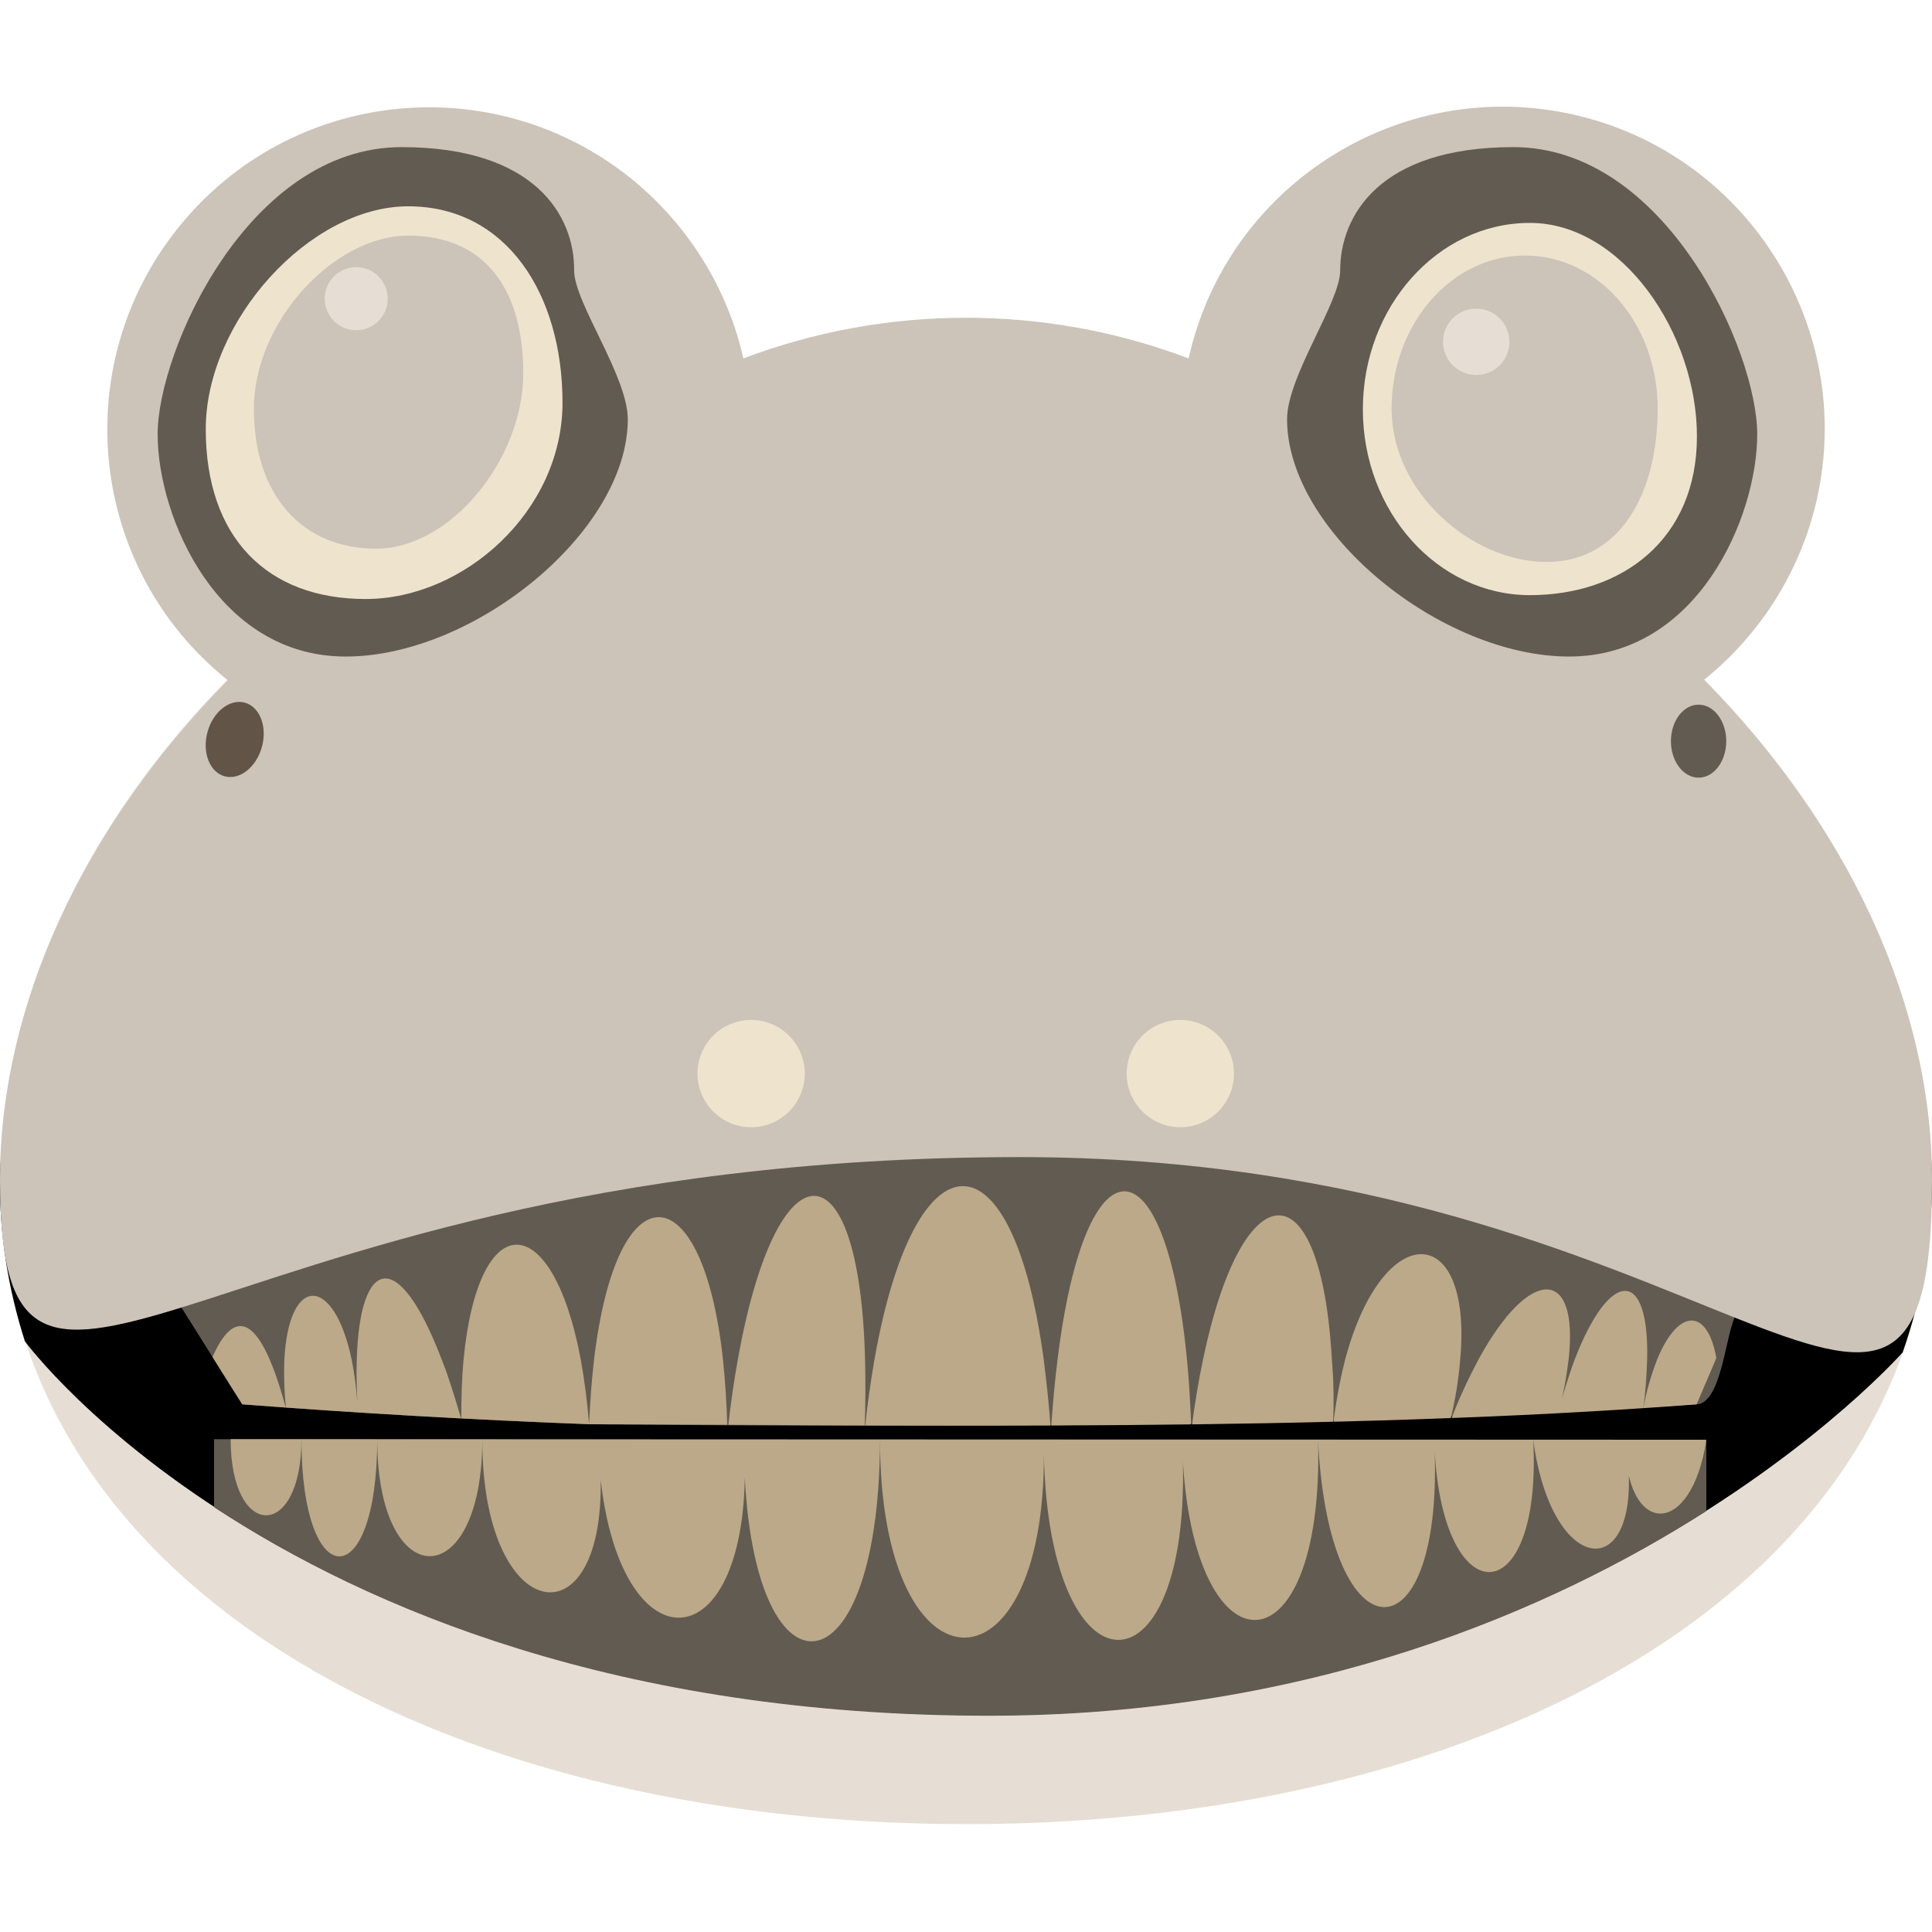
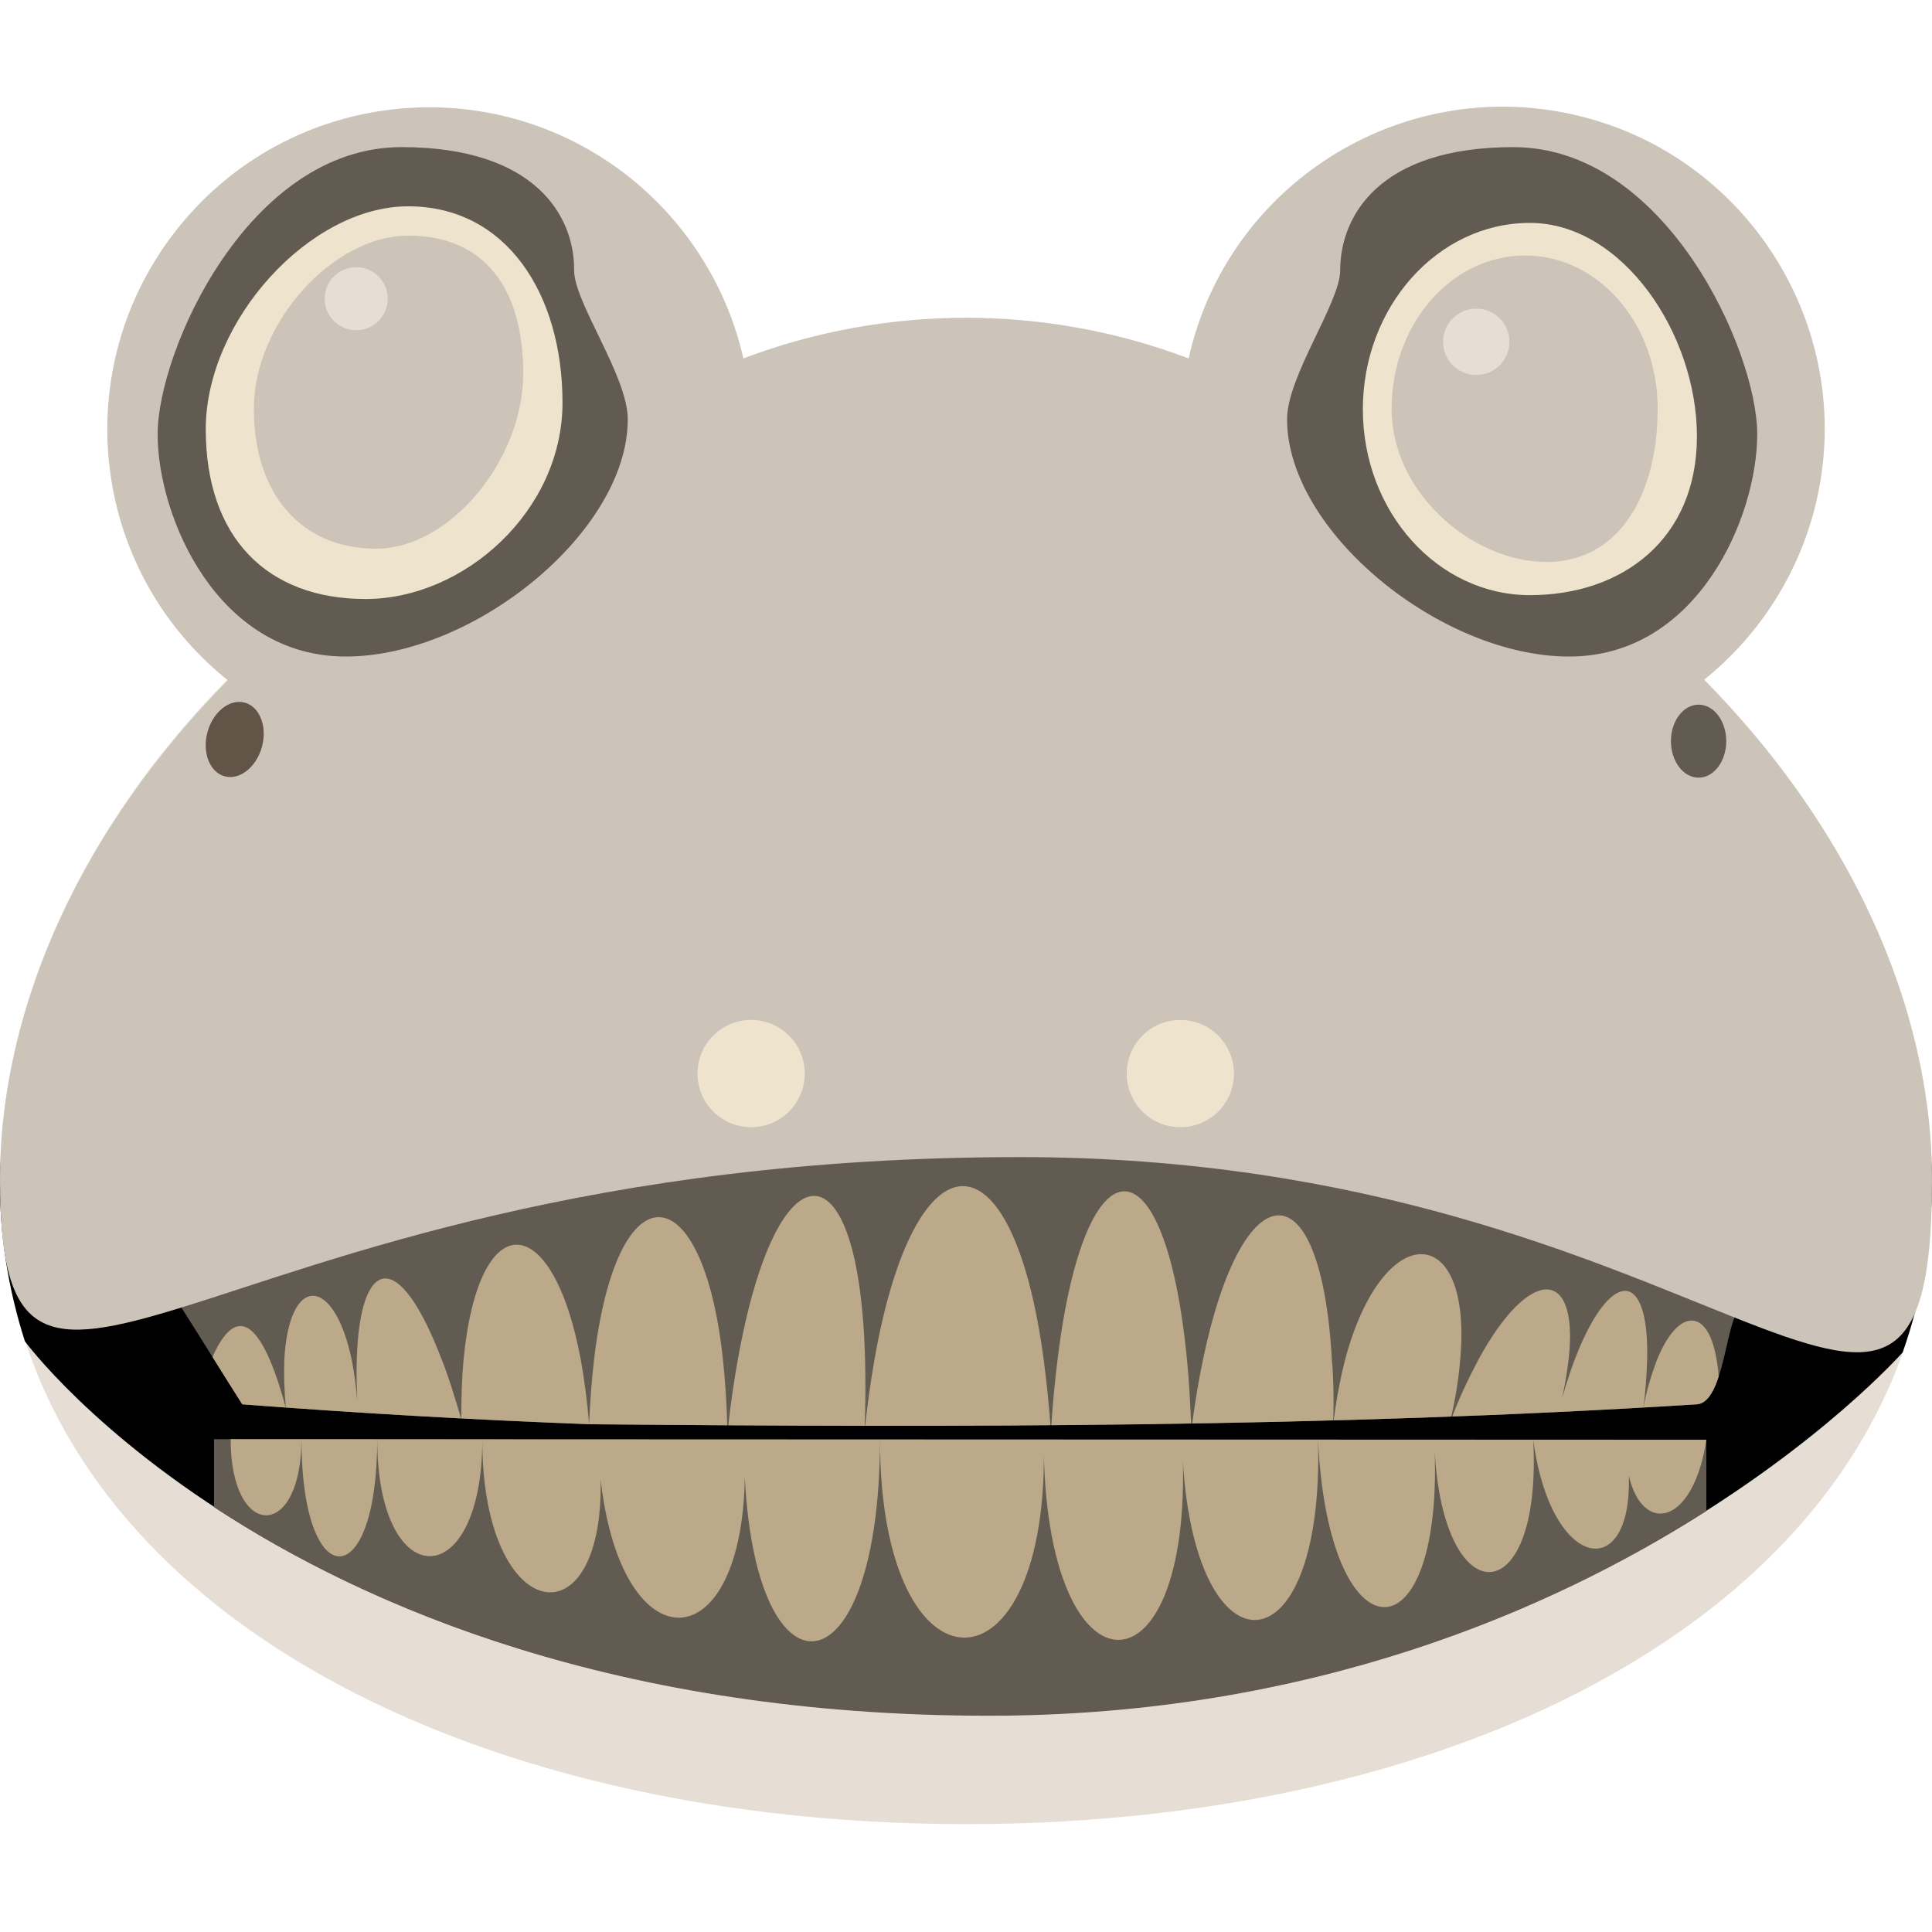
- <svg xmlns="http://www.w3.org/2000/svg" xmlns:xlink="http://www.w3.org/1999/xlink" version="1.1" id="Ebene_1" x="0px" y="0px" viewBox="0 0 349.3 349.3" style="enable-background:new 0 0 349.3 349.3;" xml:space="preserve">
+ <svg xmlns="http://www.w3.org/2000/svg" version="1.1" id="Ebene_1" x="0px" y="0px" viewBox="0 0 349.3 349.3" style="enable-background:new 0 0 349.3 349.3;" xml:space="preserve">
  <defs id="defs16">
- 				
- 				
- 				
- 				
- 				
- 				
- 				
- 			
- 	
- 
- 		
- 	
- 			
- 		</defs>
+     <clipPath clipPathUnits="userSpaceOnUse" id="clipPath4">
+       <path class="st1" d="m 313.6,238.2 c -1.7,4 -2.5,15.4 -6.8,15.7 -66.7,4.2 -133.6,4.2 -200.2,3.6 v 0 c -21,-0.8 -41.9,-2 -62.8,-3.6 -2.8,-4.4 -8.2,-13.1 -11,-17.5 63.3,-30.6 207.8,-42.6 280.8,1.8 z" id="path14" style="fill:#625b51" />
+     </clipPath>
+   </defs>
  <style type="text/css" id="style1">
	.st0{fill:#E6DED4;}
	.st1{fill:#625B51;}
	.st2{fill:#BBA989;}
	.st3{clip-path:url(#SVGID_2_);}
	.st4{fill:#CCC3B9;}
	.st5{fill:#EEE3CD;}
	.st6{fill:#635448;}
	.st7{fill:none;}
</style>
  <g id="g16">
    <path class="st0" d="m 349.3,213.4 c 0,72.3 -78.2,116.4 -174.6,116.4 C 78.3,329.8 0,285.8 0,213.4 0,141 78.2,67.9 174.6,67.9 c 96.4,0 174.7,73.2 174.7,145.5 z" id="path1" />
    <g id="mouth">
      <path d="m 349.3,213.4 c 0,10.6 -1.8,21.1 -5.3,31.1 0,0 -57.7,65.6 -165.2,65.6 C 54,310.1 4.5,242.5 4.5,242.5 1.5,233.1 -0.1,223.3 0,213.4 c 0,-72.3 165.4,-48.6 165.4,-48.6 0,0 183.9,-23.7 183.9,48.6 z" id="path2" />
      <path class="st1" d="m 308.5,260.5 v 12.7 c -27.7,17.7 -71.4,37 -129.7,37 -67.2,0 -112.5,-19.6 -140.1,-37.7 v -12.3 z" id="path3" />
      <path class="st2" d="m 41.7,260.2 c 0,18.3 12.8,18.4 12.8,0 0,28.2 13.7,28.3 13.7,0 0,28.2 19,28.2 19,0 -0.1,36 25.3,37.8 20.9,0.1 1.3,43.1 29,42.7 26.4,0 -0.1,48.6 24.5,48.6 24.6,0 0,47.8 30.9,47.6 29.6,0 0,48.5 27.8,48 25,0 1,43.3 25.8,43.6 24.6,0 1.9,40.4 23.1,40.3 21,0 0.9,31.9 19.6,31.9 17.9,0 3.5,26.2 21,26.3 16.6,0 0,17.6 12,18 14.7,0" id="path4" />
      <path class="st1" d="m 313.6,238.2 c -1.7,4 -2.5,15.4 -6.8,15.7 -66.7,4.2 -133.6,4.2 -200.2,3.6 v 0 c -21,-0.8 -41.9,-2 -62.8,-3.6 -2.8,-4.4 -8.2,-13.1 -11,-17.5 63.3,-30.6 207.8,-42.6 280.8,1.8 z" id="path5" />
      <g id="g7">
        <defs id="defs5">
          <path id="SVGID_1_" d="m 313.6,238.2 c -1.7,4 -5.1,11.7 -6.8,15.7 -66.6,5.1 -143,3.7 -200.2,3.6 v 0 c -21,-0.8 -41.9,-2 -62.8,-3.6 -2.8,-4.4 -8.2,-13.1 -11,-17.5 63.3,-28.8 207.8,-40.4 280.8,1.8 z" />
        </defs>
-         <clipPath id="SVGID_2_">
-           <use xlink:href="#SVGID_1_" style="overflow:visible" id="use5" />
-         </clipPath>
-         <g class="st3" clip-path="url(#SVGID_2_)" id="g6">
-           <path class="st2" d="m 105,245.8 c 0.7,3.9 1.2,7.8 1.5,11.7 C 92.6,257 78.7,256.3 64.8,255.4 57.7,255 50.7,254.5 43.6,254 l -5.1,-8.1 -0.2,-0.3 c 3.3,-7.6 6.9,-8.1 10.5,0.3 1.2,2.8 2.1,5.8 2.9,8.7 -0.3,-2.9 -0.4,-5.8 -0.3,-8.7 0.8,-15.6 9,-15.4 12.2,0 0.5,2.5 0.8,5 1,7.5 -0.1,-2.7 -0.2,-5.2 -0.1,-7.5 0.5,-18.3 7.4,-21 15.4,0 1.2,3 2.3,6.6 3.5,10.7 0,-3.9 0.1,-7.5 0.4,-10.7 2.7,-28.2 16.1,-27.4 21.2,-0.1 z m 135.8,0 c -2,-35.4 -16.2,-34.1 -23.3,0 -0.8,3.8 -1.5,8 -2.1,12.7 8.5,-0.2 17.1,-0.5 25.6,-0.8 0.2,-4.4 0.1,-8.4 -0.2,-11.9 z m -82.7,0 c -0.7,4 -1.3,8.3 -1.8,13 11.3,0.1 22.5,0.1 33.7,0.1 -0.3,-4.7 -0.8,-9.1 -1.3,-13.1 -5.7,-42.2 -23.3,-41.4 -30.6,0 z m -50.7,0 c -0.4,3.5 -0.7,7.4 -0.9,11.7 v 0 c 8.3,0.3 16.7,0.6 25,0.8 -0.1,-4.6 -0.4,-8.8 -0.8,-12.6 -3.6,-33.3 -19.1,-35.1 -23.3,0.1 z m 83.8,0 c -0.5,4 -0.9,8.3 -1.2,13.1 8.5,-0.1 17,-0.2 25.4,-0.4 -0.2,-4.6 -0.4,-8.8 -0.8,-12.7 -3.9,-40.4 -18.4,-40.7 -23.4,0 z m 52,0 c -1,3.9 -1.7,7.9 -2.2,11.9 7.1,-0.3 14.2,-0.6 21.2,-0.9 0.9,-3.6 1.5,-7.3 1.8,-11 2.3,-25.2 -14,-25.6 -20.8,0 z m -86.8,0 c -1,-39.6 -16,-39.3 -23,0 -0.7,3.8 -1.3,8 -1.8,12.6 8.2,0.2 16.4,0.4 24.7,0.5 0.2,-4.9 0.2,-9.2 0.1,-13.1 z m 128.3,0 c -1.2,3.2 -2.2,6.6 -3.1,9.9 5.2,-0.3 10.3,-0.7 15.5,-1 0.4,-2.9 0.6,-5.9 0.7,-8.9 0.4,-16.7 -6.8,-16.4 -13.1,0 z m -17.4,0 c -1.9,3.6 -3.6,7.2 -5,11 6.5,-0.3 12.9,-0.7 19.4,-1.1 0.9,-3.3 1.5,-6.6 1.9,-9.9 1.9,-16.9 -7.1,-16.9 -16.3,0 z m 32.3,0 c -1.1,2.9 -2,5.9 -2.5,8.9 3.2,-0.2 6.4,-0.5 9.6,-0.7 l 3.5,-8.2 0.1,-0.3 c -1.6,-9.1 -6.9,-9 -10.7,0.3 z" id="path6" />
-         </g>
+         <path class="st2" d="m 105,245.8 c 0.7,3.9 1.2,7.8 1.5,11.7 C 92.6,257 78.7,256.3 64.8,255.4 57.7,255 50.7,254.5 43.6,254 l -5.1,-8.1 -0.2,-0.3 c 3.3,-7.6 6.9,-8.1 10.5,0.3 1.2,2.8 2.1,5.8 2.9,8.7 -0.3,-2.9 -0.4,-5.8 -0.3,-8.7 0.8,-15.6 9,-15.4 12.2,0 0.5,2.5 0.8,5 1,7.5 -0.1,-2.7 -0.2,-5.2 -0.1,-7.5 0.5,-18.3 7.4,-21 15.4,0 1.2,3 2.3,6.6 3.5,10.7 0,-3.9 0.1,-7.5 0.4,-10.7 2.7,-28.2 16.1,-27.4 21.2,-0.1 z m 135.8,0 c -2,-35.4 -16.2,-34.1 -23.3,0 -0.8,3.8 -1.5,8 -2.1,12.7 8.5,-0.2 17.1,-0.5 25.6,-0.8 0.2,-4.4 0.1,-8.4 -0.2,-11.9 z m -82.7,0 c -0.7,4 -1.3,8.3 -1.8,13 11.3,0.1 22.5,0.1 33.7,0.1 -0.3,-4.7 -0.8,-9.1 -1.3,-13.1 -5.7,-42.2 -23.3,-41.4 -30.6,0 z m -50.7,0 c -0.4,3.5 -0.7,7.4 -0.9,11.7 v 0 c 8.3,0.3 16.7,0.6 25,0.8 -0.1,-4.6 -0.4,-8.8 -0.8,-12.6 -3.6,-33.3 -19.1,-35.1 -23.3,0.1 z m 83.8,0 c -0.5,4 -0.9,8.3 -1.2,13.1 8.5,-0.1 17,-0.2 25.4,-0.4 -0.2,-4.6 -0.4,-8.8 -0.8,-12.7 -3.9,-40.4 -18.4,-40.7 -23.4,0 z m 52,0 c -1,3.9 -1.7,7.9 -2.2,11.9 7.1,-0.3 14.2,-0.6 21.2,-0.9 0.9,-3.6 1.5,-7.3 1.8,-11 2.3,-25.2 -14,-25.6 -20.8,0 z m -86.8,0 c -1,-39.6 -16,-39.3 -23,0 -0.7,3.8 -1.3,8 -1.8,12.6 8.2,0.2 16.4,0.4 24.7,0.5 0.2,-4.9 0.2,-9.2 0.1,-13.1 z m 128.3,0 c -1.2,3.2 -2.2,6.6 -3.1,9.9 5.2,-0.3 10.3,-0.7 15.5,-1 0.4,-2.9 0.6,-5.9 0.7,-8.9 0.4,-16.7 -6.8,-16.4 -13.1,0 z m -17.4,0 c -1.9,3.6 -3.6,7.2 -5,11 6.5,-0.3 12.9,-0.7 19.4,-1.1 0.9,-3.3 1.5,-6.6 1.9,-9.9 1.9,-16.9 -7.1,-16.9 -16.3,0 z m 32.3,0 c -1.1,2.9 -2,5.9 -2.5,8.9 3.2,-0.2 6.4,-0.5 9.6,-0.7 0,0 5.613,2.248 3.6,-8.5 -1.6,-9.1 -6.9,-9 -10.7,0.3 z" id="path6" style="enable-background:new 0 0 349.3 349.3" clip-path="url(#clipPath4)" />
      </g>
    </g>
-     <path class="st4" d="m 349.3,213.4 c 0,36.4 -9.8,35.1 -35.7,24.8 -25.5,-10.1 -66.6,-29 -129.2,-29 C 107,209.2 60,228 32.8,236.4 8.5,243.9 0,243.2 0,213.4 0,181.3 15.5,149 41.2,123 16.1,102.9 12.1,66.3 32.2,41.2 52.3,16.1 88.9,12.1 114,32.2 c 10.3,8.3 17.5,19.8 20.4,32.6 25.9,-9.8 54.6,-9.8 80.5,0 7,-31.4 38.2,-51.1 69.5,-44.1 31.3,7 51.1,38.2 44.1,69.5 -2.9,12.9 -10.1,24.4 -20.4,32.7 25.7,26.1 41.2,58.4 41.2,90.5 z" id="path7" />
+     <path class="st4" d="m 349.3,213.4 c 0,36.4 -9.8,35.1 -35.7,24.8 -25.5,-10.1 -66.6,-29 -129.2,-29 C 107,209.2 60,228 32.8,236.4 8.5,243.9 0,243.2 0,213.4 0,181.3 15.5,149 41.2,123 16.1,102.9 12.1,66.3 32.2,41.2 52.3,16.1 88.9,12.1 114,32.2 c 10.3,8.3 17.5,19.8 20.4,32.6 25.9,-9.8 54.6,-9.8 80.5,0 7,-31.4 38.2,-51.1 69.5,-44.1 31.3,7 51.1,38.2 44.1,69.5 -2.9,12.9 -10.1,24.4 -20.4,32.7 25.7,26.1 41.2,58.4 41.2,90.5 z" id="path7" style="display:inline" />
    <g id="eye">
      <path class="st1" d="m 72.6,26.6 c -27.7,0 -44.1,36.9 -44.1,51.9 0,15 10.8,40.2 34,40.2 23.2,0 51,-22.6 51,-42.9 0,-7.8 -9.7,-21.1 -9.7,-26.9 0.1,-9.8 -7,-22.3 -31.2,-22.3 z" id="path8" />
      <path class="st5" d="m 101.7,72.8 c 0,19.6 -17.8,35.5 -35.6,35.5 C 48.3,108.3 37.2,97.2 37.2,77.6 37.2,58 56,37.3 73.8,37.3 c 17.8,0 27.9,15.9 27.9,35.5 z" id="path9" />
      <path class="st4" d="m 94.6,67.5 c 0,15.6 -13.2,31.7 -26.6,31.7 -13.4,0 -22.1,-9.7 -22.1,-25.3 0,-15.6 14.4,-31.3 27.9,-31.3 13.5,0 20.8,9.2 20.8,24.9 z" id="path10" />
      <circle class="st0" cx="64.4" cy="54" r="5.7" id="circle10" />
    </g>
    <g id="eye-2">
      <path class="st1" d="m 273.6,26.6 c 27.6,0 44.1,36.9 44.1,51.9 0,15 -10.8,40.2 -34,40.2 -23.2,0 -51,-22.6 -51,-42.9 0,-7.8 9.6,-21.1 9.6,-26.9 0,-9.8 7,-22.3 31.3,-22.3 z" id="path11" />
      <path class="st5" d="m 306.8,78.9 c 0,18.6 -13.5,28.7 -30.2,28.7 -16.7,0 -30.2,-15.1 -30.2,-33.6 0,-18.5 13.5,-33.7 30.2,-33.7 16.7,0 30.2,20 30.2,38.6 z" id="path12" />
      <path class="st4" d="m 299.7,73.9 c 0,15.3 -6.8,27.7 -20.1,27.7 -13.3,0 -28,-12.4 -28,-27.7 0,-15.3 10.8,-27.7 24.1,-27.7 13.3,0 24,12.3 24,27.7 z" id="path13" />
      <circle class="st0" cx="266.9" cy="61.8" r="6" id="circle13" />
    </g>
    <g id="deco">
      <circle class="st5" cx="135.8" cy="194.1" r="9.7" id="circle14" />
      <circle class="st5" cx="213.4" cy="194.1" r="9.7" id="circle15" />
      <ellipse transform="matrix(0.264,-0.9645,0.9645,0.264,-97.7394,139.3876)" class="st6" cx="42.5" cy="133.7" rx="6.9" ry="5.1" id="ellipse15" />
      <ellipse class="st1" cx="307.1" cy="134" rx="5" ry="6.6" id="ellipse16" />
    </g>
  </g>
</svg>
